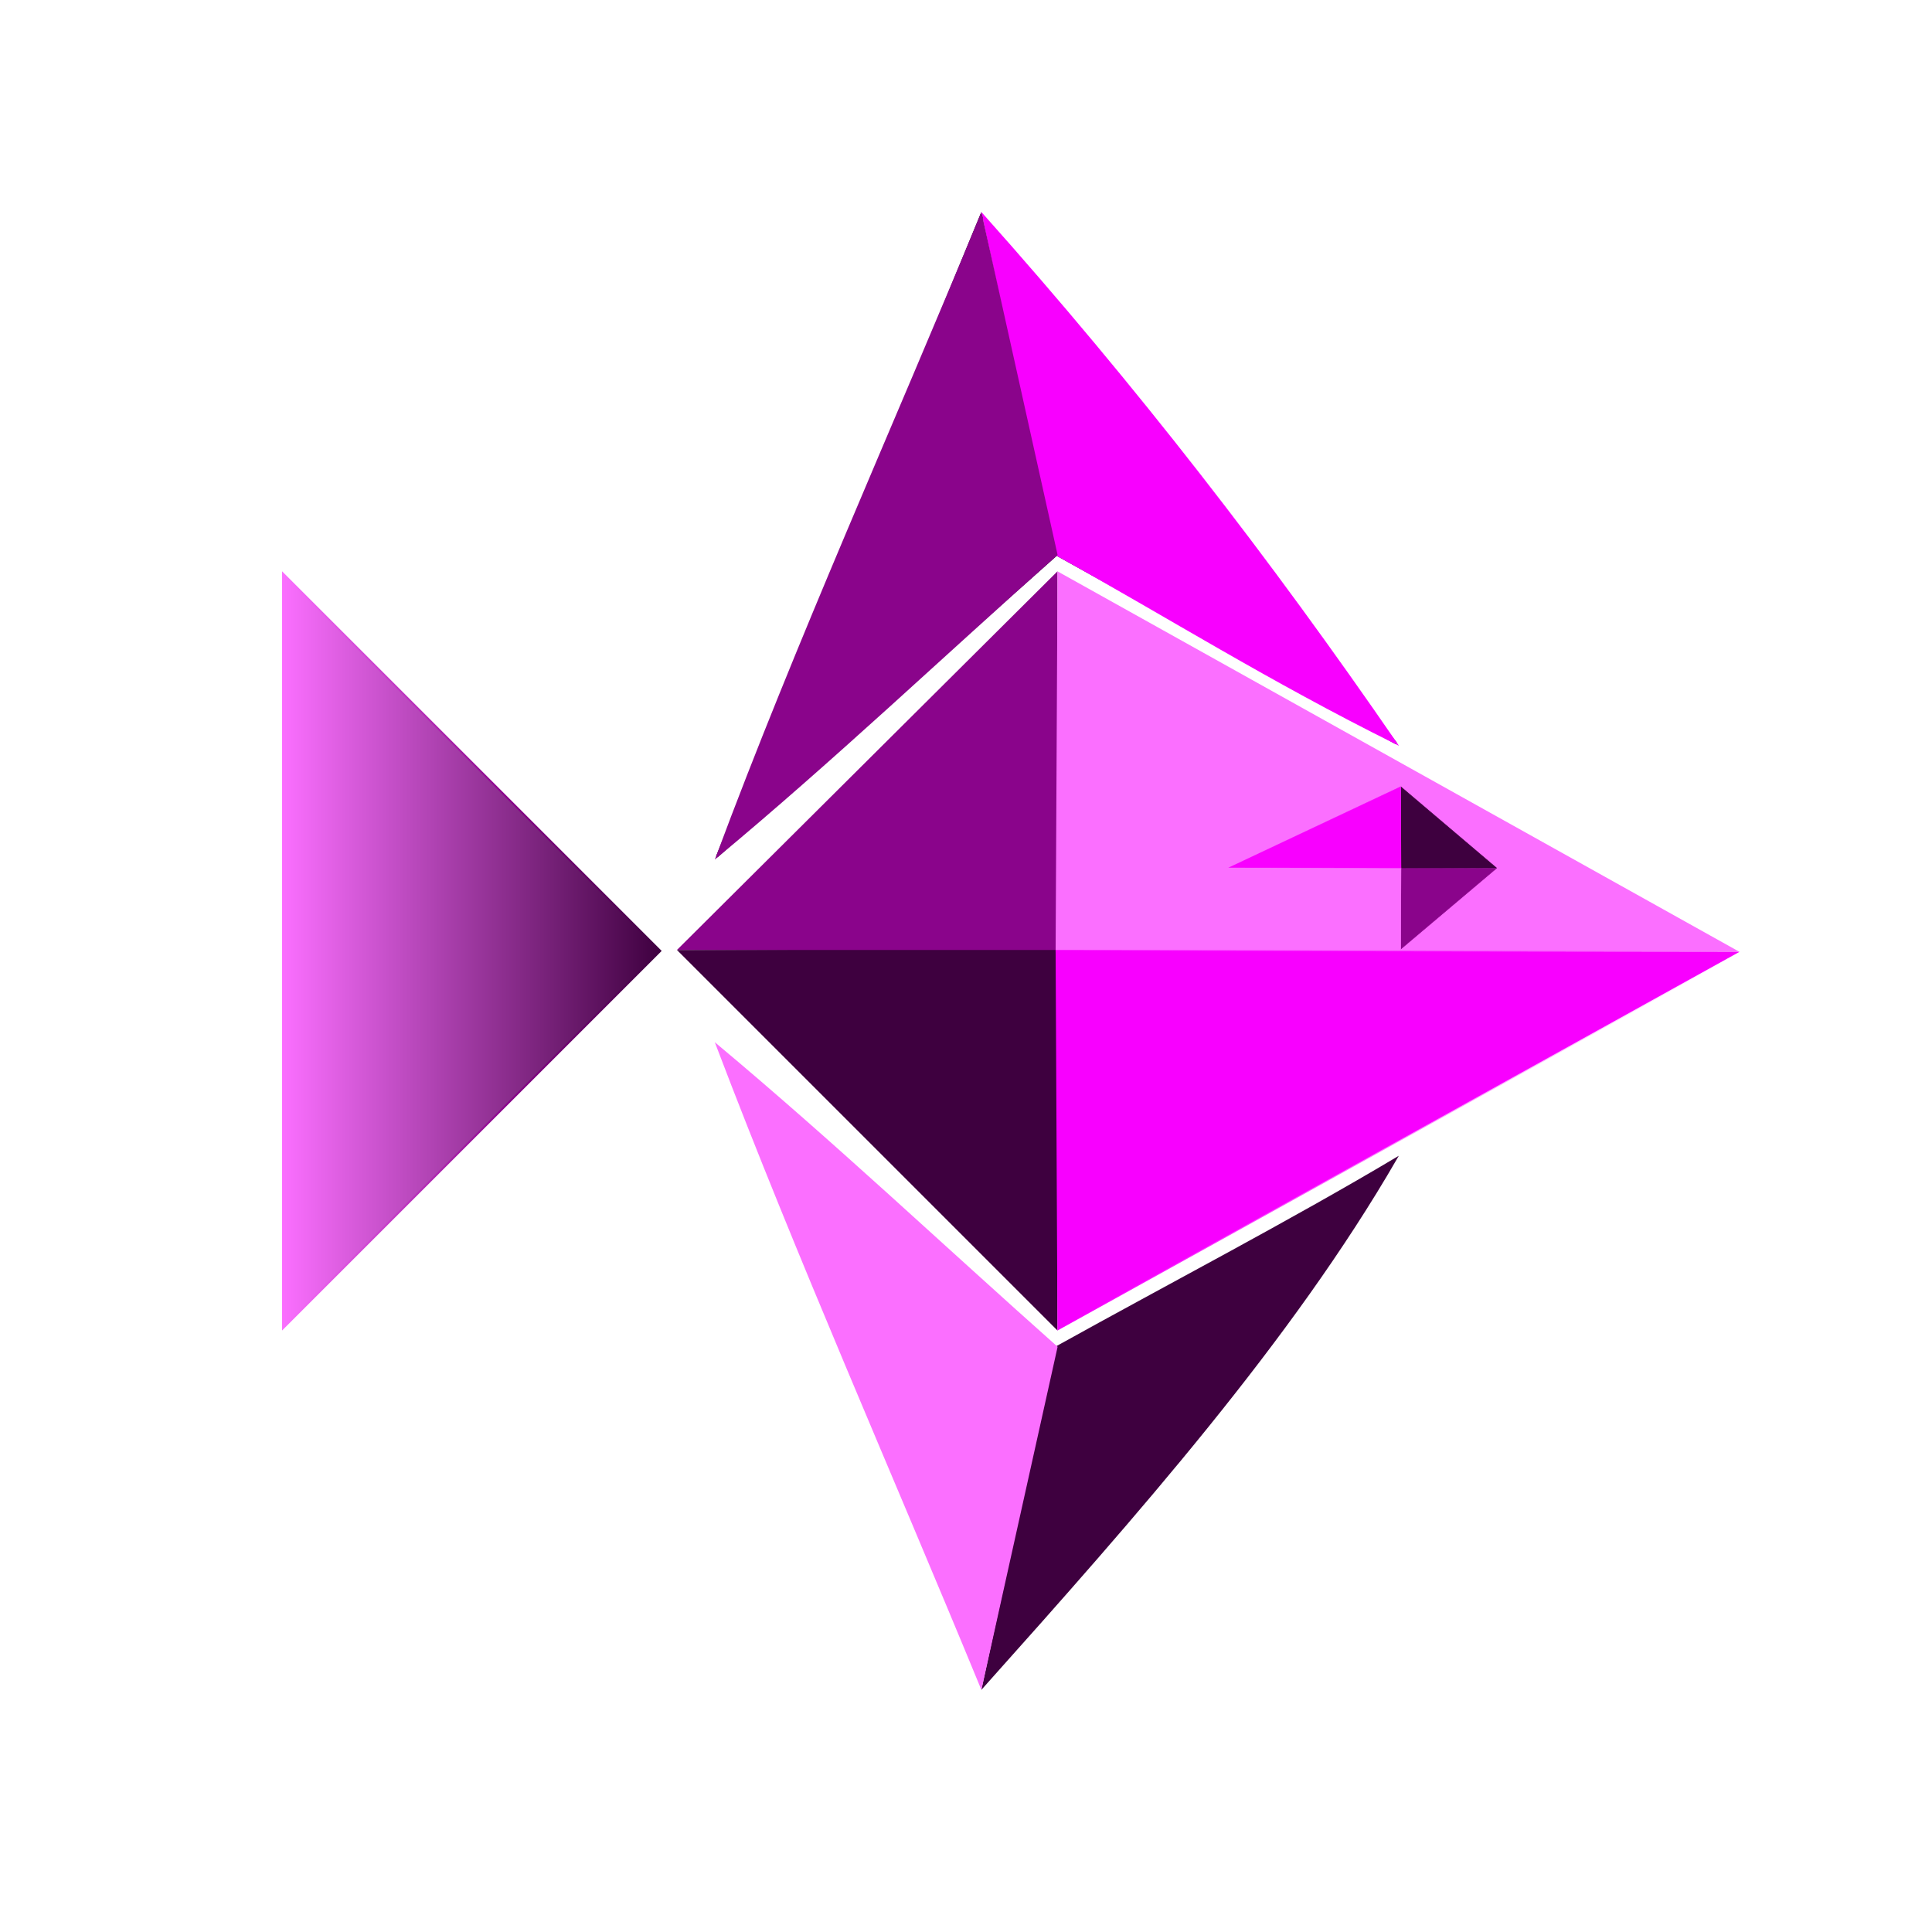
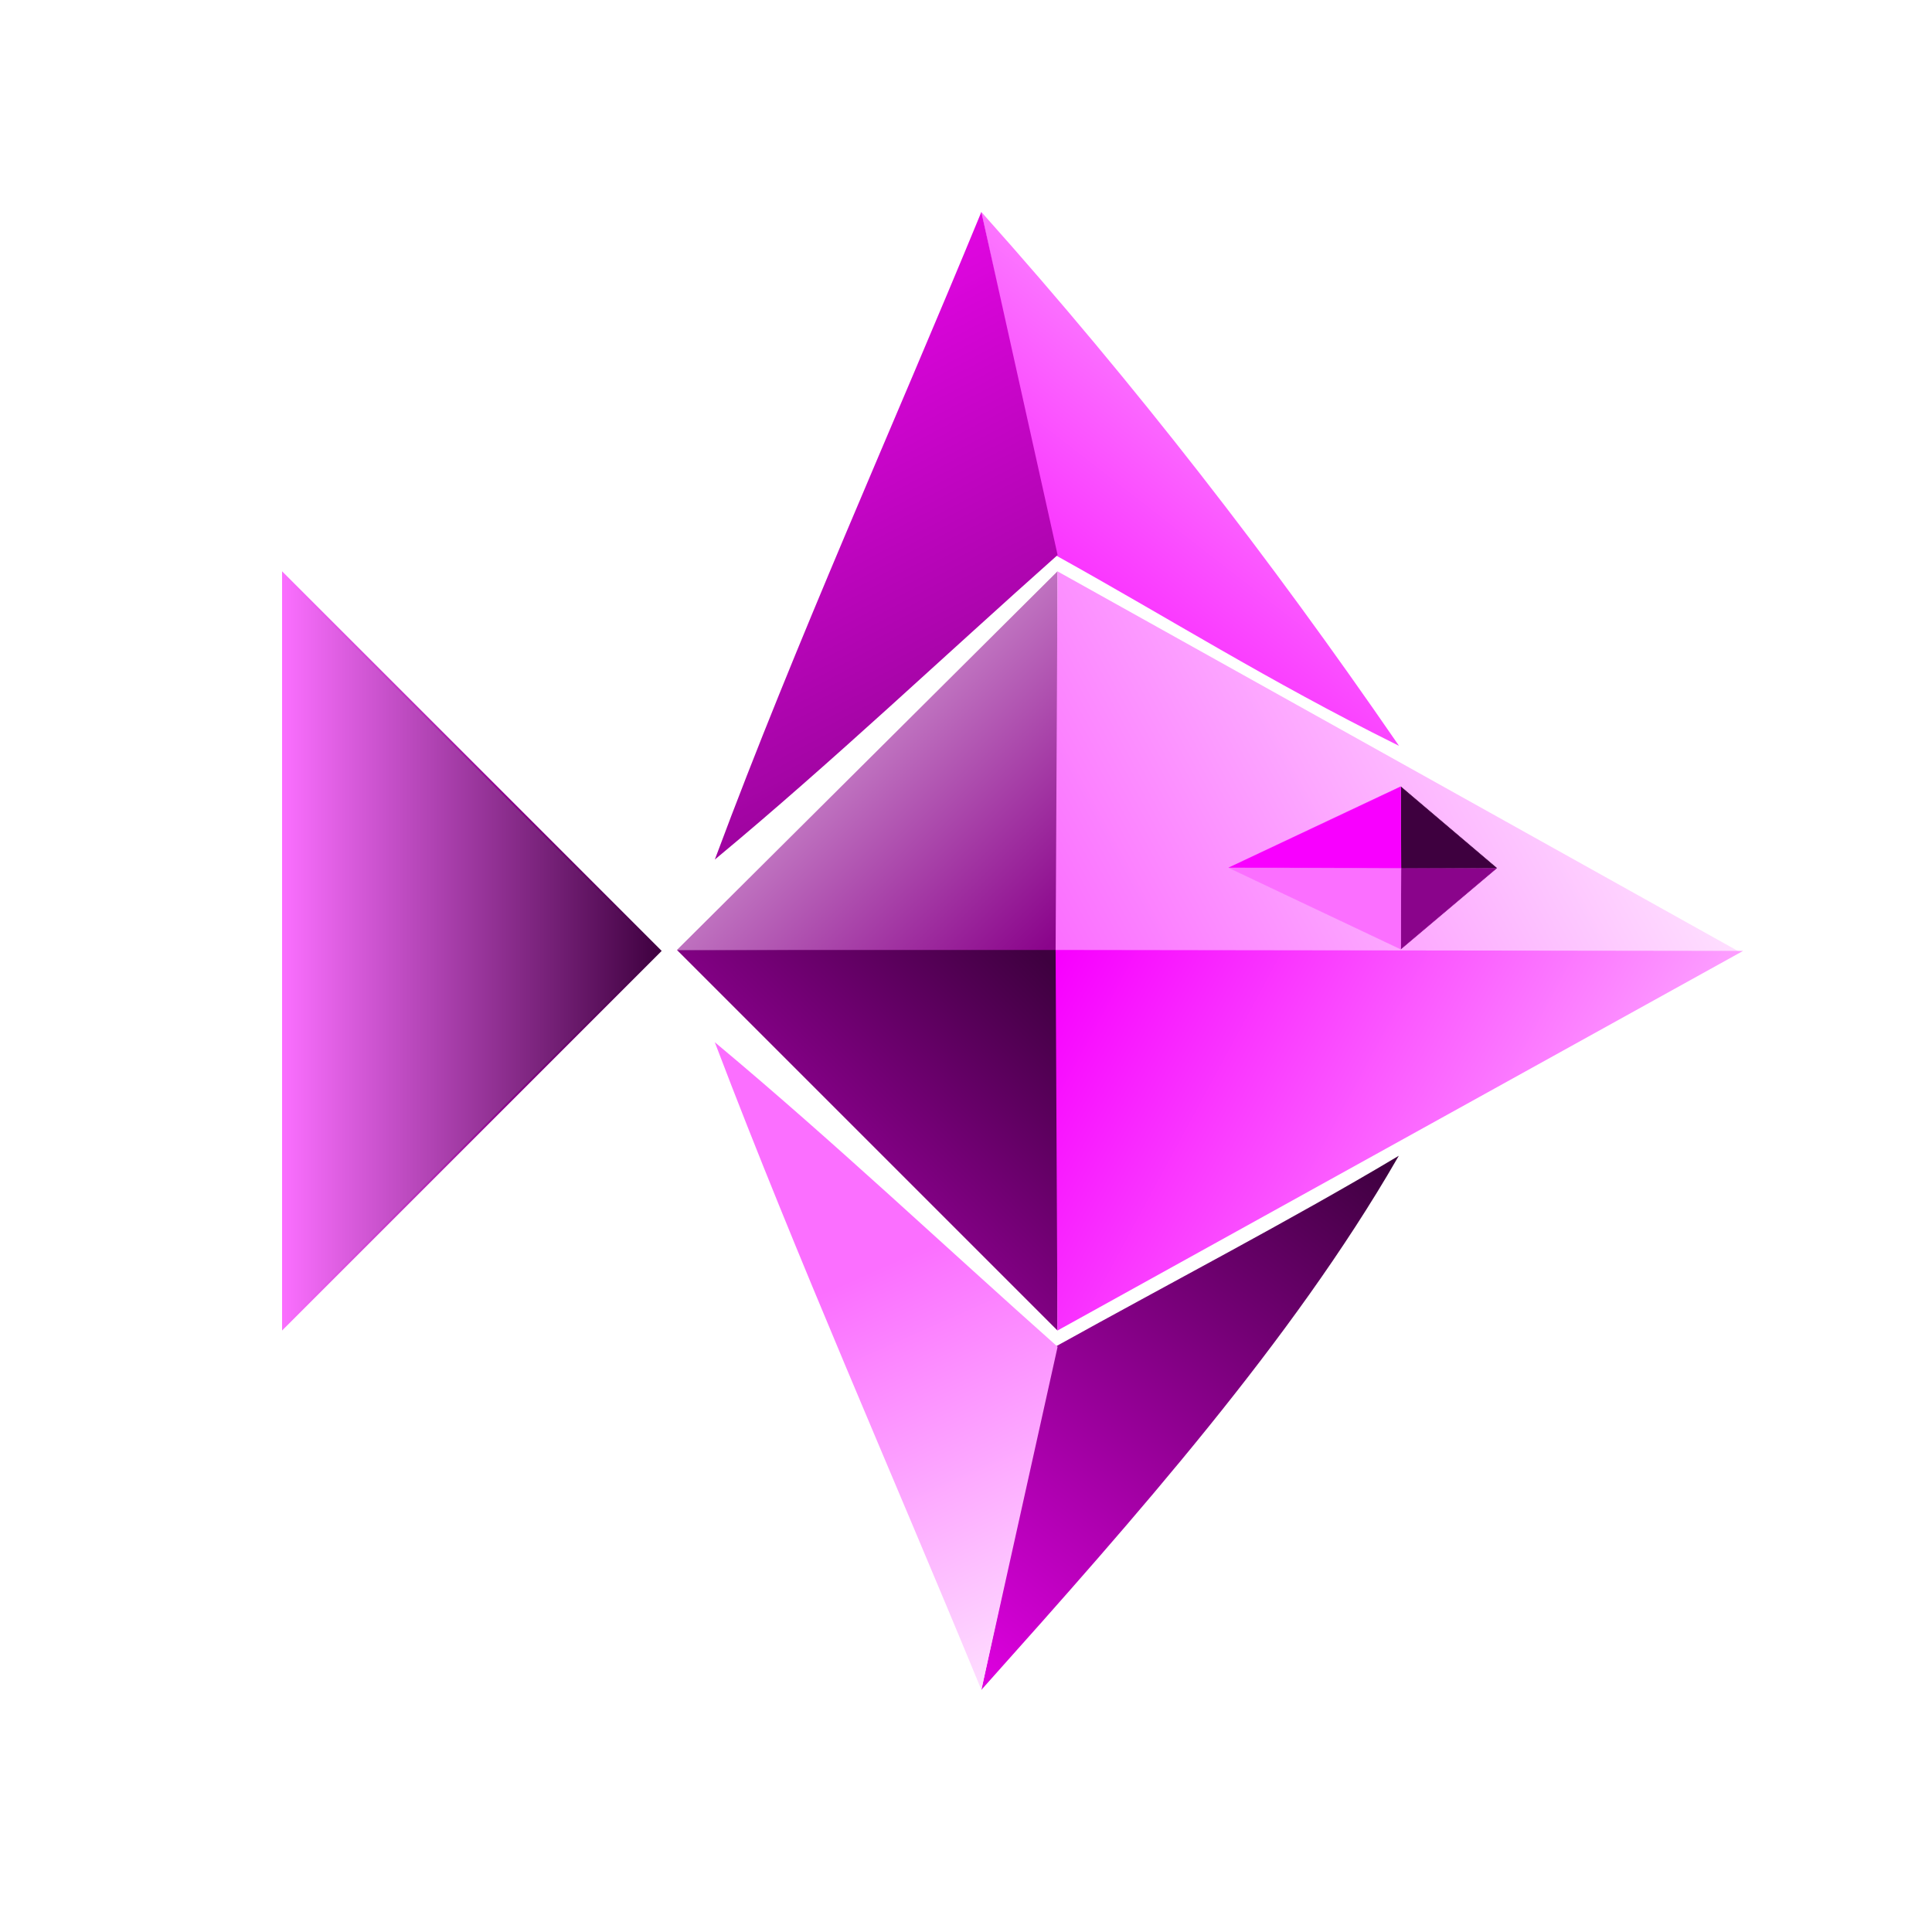
<svg xmlns="http://www.w3.org/2000/svg" xmlns:xlink="http://www.w3.org/1999/xlink" width="1024" height="1024" viewBox="0 0 270.933 270.933" version="1.1" id="svg8">
  <defs id="defs2">
+     <linearGradient id="linearGradient1858">
+       <stop style="stop-color:#3e003f;stop-opacity:1;" offset="0" id="stop1854" />
+       <stop style="stop-color:#3e003f;stop-opacity:0;" offset="1" id="stop1856" />
+     </linearGradient>
+     <linearGradient id="linearGradient1852">
+       <stop id="stop1848" offset="0" style="stop-color:#f800ff;stop-opacity:1;" />
+       <stop id="stop1850" offset="1" style="stop-color:#fec1ff;stop-opacity:1" />
+     </linearGradient>
+     <linearGradient id="linearGradient1846">
+       <stop id="stop1842" offset="0" style="stop-color:#8a048b;stop-opacity:1;" />
+       <stop id="stop1844" offset="1" style="stop-color:#f206f3;stop-opacity:1" />
+     </linearGradient>
+     <linearGradient id="linearGradient1840">
+       <stop id="stop1836" offset="0" style="stop-color:#3e003f;stop-opacity:1;" />
+       <stop id="stop1838" offset="1" style="stop-color:#c600c9;stop-opacity:1" />
+     </linearGradient>
+     <linearGradient id="linearGradient1834">
+       <stop id="stop1830" offset="0" style="stop-color:#f800ff;stop-opacity:1;" />
+       <stop id="stop1832" offset="1" style="stop-color:#feceff;stop-opacity:1" />
+     </linearGradient>
+     <linearGradient id="linearGradient1828">
+       <stop id="stop1824" offset="0" style="stop-color:#3e003f;stop-opacity:1;" />
+       <stop id="stop1826" offset="1" style="stop-color:#de00e0;stop-opacity:1" />
+     </linearGradient>
+     <linearGradient id="linearGradient1812">
+       <stop style="stop-color:#3e003f;stop-opacity:1;" offset="0" id="stop1808" />
+       <stop style="stop-color:#de00e0;stop-opacity:1" offset="1" id="stop1810" />
+     </linearGradient>
+     <linearGradient id="linearGradient1804">
+       <stop style="stop-color:#fee3ff;stop-opacity:1" offset="0" id="stop1800" />
+       <stop style="stop-color:#fb6fff;stop-opacity:1" offset="1" id="stop1802" />
+     </linearGradient>
+     <linearGradient id="linearGradient1796">
+       <stop style="stop-color:#fb6fff;stop-opacity:1" offset="0" id="stop1792" />
+       <stop style="stop-color:#fee3ff;stop-opacity:1" offset="1" id="stop1794" />
+     </linearGradient>
+     <linearGradient id="linearGradient1788">
+       <stop style="stop-color:#f800ff;stop-opacity:1;" offset="0" id="stop1784" />
+       <stop style="stop-color:#feceff;stop-opacity:1" offset="1" id="stop1786" />
+     </linearGradient>
+     <linearGradient id="linearGradient1780">
+       <stop style="stop-color:#fb6fff;stop-opacity:1;" offset="0" id="stop1776" />
+       <stop style="stop-color:#ffffff;stop-opacity:1" offset="1" id="stop1778" />
+     </linearGradient>
+     <linearGradient id="linearGradient1772">
+       <stop style="stop-color:#fb6fff;stop-opacity:1;" offset="0" id="stop1768" />
+       <stop style="stop-color:#ffffff;stop-opacity:1" offset="1" id="stop1770" />
+     </linearGradient>
+     <linearGradient id="linearGradient1756">
+       <stop style="stop-color:#3e003f;stop-opacity:1;" offset="0" id="stop1752" />
+       <stop style="stop-color:#c600c9;stop-opacity:1" offset="1" id="stop1754" />
+     </linearGradient>
+     <linearGradient id="linearGradient1748">
+       <stop style="stop-color:#8a048b;stop-opacity:1;" offset="0" id="stop1744" />
+       <stop style="stop-color:#f4e0f4;stop-opacity:1" offset="1" id="stop1746" />
+     </linearGradient>
+     <linearGradient id="linearGradient1740">
+       <stop style="stop-color:#8a048b;stop-opacity:1;" offset="0" id="stop1736" />
+       <stop style="stop-color:#f4e0f4;stop-opacity:1" offset="1" id="stop1738" />
+     </linearGradient>
+     <linearGradient id="linearGradient1714">
+       <stop style="stop-color:#f800ff;stop-opacity:1;" offset="0" id="stop1710" />
+       <stop style="stop-color:#fec1ff;stop-opacity:1" offset="1" id="stop1712" />
+     </linearGradient>
+     <linearGradient id="linearGradient1706">
+       <stop style="stop-color:#8a048b;stop-opacity:1;" offset="0" id="stop1702" />
+       <stop style="stop-color:#f206f3;stop-opacity:1" offset="1" id="stop1704" />
+     </linearGradient>
    <linearGradient id="linearGradient1280">
      <stop style="stop-color:#7176ff;stop-opacity:1;" offset="0" id="stop1276" />
      <stop id="stop1286" offset="0.538" style="stop-color:#7f85ff;stop-opacity:0.989" />
      <stop style="stop-color:#8c92ff;stop-opacity:0.014" offset="1" id="stop1278" />
    </linearGradient>
    <linearGradient id="linearGradient914">
      <stop id="stop908" offset="0" style="stop-color:#fb6fff;stop-opacity:1" />
      <stop style="stop-color:#8a048b;stop-opacity:1" offset="0.592" id="stop910" />
      <stop id="stop912" offset="1" style="stop-color:#3e003f;stop-opacity:1" />
    </linearGradient>
    <linearGradient id="linearGradient894">
      <stop style="stop-color:#fb6fff;stop-opacity:1" offset="0" id="stop890" />
      <stop style="stop-color:#3e003f;stop-opacity:1" offset="1" id="stop892" />
    </linearGradient>
    <linearGradient id="linearGradient4970">
      <stop style="stop-color:#f800ff;stop-opacity:1;" offset="0" id="stop4966" />
      <stop style="stop-color:#f800ff;stop-opacity:0;" offset="1" id="stop4968" />
    </linearGradient>
-     <linearGradient xlink:href="#linearGradient4970" id="linearGradient4972" x1="148.034" y1="185.969" x2="243.933" y2="185.969" gradientUnits="userSpaceOnUse" />
+     <linearGradient xlink:href="#linearGradient1834" id="linearGradient4972" x1="148.563" y1="160.304" x2="243.915" y2="211.898" gradientUnits="userSpaceOnUse" />
    <linearGradient xlink:href="#linearGradient914" id="linearGradient896" x1="39.555" y1="133.35" x2="92.791" y2="133.35" gradientUnits="userSpaceOnUse" />
    <linearGradient xlink:href="#linearGradient894" id="linearGradient906" x1="39.555" y1="133.35" x2="92.791" y2="133.35" gradientUnits="userSpaceOnUse" />
    <filter x="-0.25" width="1.5" y="-0.25" height="1.5" style="color-interpolation-filters:sRGB;" id="filter1071">
      <feTurbulence type="turbulence" result="result0" seed="20" numOctaves="1" baseFrequency="0 0.19" id="feTurbulence1055" />
      <feTurbulence result="result3" type="turbulence" seed="20" numOctaves="1" baseFrequency="0.19 0" id="feTurbulence1057" />
      <feComposite result="result1" operator="arithmetic" in2="result3" in="result0" k2="1" k3="1" k1="3" id="feComposite1059" />
      <feComposite result="fbSourceGraphic" in="SourceGraphic" operator="in" in2="result1" id="feComposite1061" />
      <feGaussianBlur result="result8" stdDeviation="10" in="fbSourceGraphic" id="feGaussianBlur1063" />
      <feComposite in="result8" operator="xor" result="result6" in2="result8" id="feComposite1065" />
      <feDisplacementMap result="result4" scale="75" yChannelSelector="A" xChannelSelector="A" in2="result6" in="result1" id="feDisplacementMap1067" />
      <feComposite k1="1" in="SourceGraphic" operator="in" result="result2" in2="result4" id="feComposite1069" />
    </filter>
    <filter height="1.5" width="1.5" y="-0.25" x="-0.25" style="color-interpolation-filters:sRGB;" id="filter1196">
      <feTurbulence type="fractalNoise" numOctaves="3" baseFrequency="0.07" result="result1" id="feTurbulence1168" />
      <feGaussianBlur stdDeviation="3" in="SourceAlpha" id="feGaussianBlur1170" />
      <feComposite in2="result1" operator="in" id="feComposite1172" />
      <feColorMatrix values="1 0 0 0 0 0 1 0 0 0 0 0 1 0 0 0 0 0 20 -9" result="result1" id="feColorMatrix1174" />
      <feComposite in="SourceGraphic" operator="in" result="result1" in2="result1" id="feComposite1176" />
      <feTurbulence baseFrequency="0.04" numOctaves="5" result="result0" type="fractalNoise" id="feTurbulence1178" />
      <feDisplacementMap in2="result0" in="result1" xChannelSelector="R" yChannelSelector="G" scale="35" result="result2" id="feDisplacementMap1180" />
      <feColorMatrix result="result3" values="4 0 0 0 0 0 1 0 0 0 0 0 2 0 0 0 0 0 0.7 0 " id="feColorMatrix1182" />
      <feGaussianBlur stdDeviation="0.3" in="result1" result="result4" id="feGaussianBlur1184" />
      <feComposite in2="result3" in="result4" result="fbSourceGraphic" operator="xor" id="feComposite1186" />
      <feDiffuseLighting in="fbSourceGraphic" diffuseConstant="2" result="result3" surfaceScale="5" id="feDiffuseLighting1190">
        <feDistantLight azimuth="225" elevation="25" id="feDistantLight1188" />
      </feDiffuseLighting>
      <feBlend in2="fbSourceGraphic" in="result3" mode="darken" result="result7" id="feBlend1192" />
      <feComposite in2="fbSourceGraphic" operator="in" in="result7" id="feComposite1194" />
    </filter>
    <linearGradient gradientTransform="matrix(-0.2529731,0,0,-0.2146286,233.9555,181.9928)" xlink:href="#linearGradient4970" id="linearGradient4972-4" x1="148.034" y1="185.969" x2="243.933" y2="185.969" gradientUnits="userSpaceOnUse" />
    <radialGradient xlink:href="#linearGradient1280" id="radialGradient1284" cx="135.864" cy="136.405" fx="135.864" fy="136.405" r="142.32" gradientTransform="matrix(1,0,0,0.9947419,0,0.7340211)" gradientUnits="userSpaceOnUse" />
+     <linearGradient xlink:href="#linearGradient1706" id="linearGradient1708" x1="146.811" y1="118.523" x2="100.688" y2="30.682" gradientUnits="userSpaceOnUse" />
+     <linearGradient xlink:href="#linearGradient1714" id="linearGradient1716" x1="139.204" y1="103.67" x2="196.72" y2="29.586" gradientUnits="userSpaceOnUse" />
+     <linearGradient xlink:href="#linearGradient1852" id="linearGradient1726" gradientUnits="userSpaceOnUse" x1="139.204" y1="103.67" x2="196.72" y2="29.586" />
+     <linearGradient xlink:href="#linearGradient1846" id="linearGradient1734" x1="146.811" y1="118.523" x2="100.688" y2="30.682" gradientUnits="userSpaceOnUse" />
+     <linearGradient xlink:href="#linearGradient1740" id="linearGradient1742" x1="147.318" y1="158.53" x2="95.911" y2="106.407" gradientUnits="userSpaceOnUse" />
+     <linearGradient xlink:href="#linearGradient1748" id="linearGradient1750" x1="147.318" y1="158.53" x2="95.911" y2="106.407" gradientUnits="userSpaceOnUse" />
+     <linearGradient xlink:href="#linearGradient1756" id="linearGradient1758" x1="147.054" y1="160.833" x2="95.382" y2="211.898" gradientUnits="userSpaceOnUse" />
+     <linearGradient xlink:href="#linearGradient1840" id="linearGradient1766" x1="147.054" y1="160.833" x2="95.382" y2="211.898" gradientUnits="userSpaceOnUse" />
+     <linearGradient xlink:href="#linearGradient1772" id="linearGradient1774" x1="148.563" y1="158.535" x2="242.874" y2="107.206" gradientUnits="userSpaceOnUse" />
+     <linearGradient xlink:href="#linearGradient1780" id="linearGradient1782" x1="148.563" y1="158.535" x2="242.874" y2="107.206" gradientUnits="userSpaceOnUse" />
+     <linearGradient xlink:href="#linearGradient1788" id="linearGradient1790" x1="148.563" y1="160.304" x2="243.915" y2="211.898" gradientUnits="userSpaceOnUse" />
+     <linearGradient xlink:href="#linearGradient1796" id="linearGradient1798" x1="121.934" y1="178.336" x2="147.519" y2="236.015" gradientUnits="userSpaceOnUse" />
+     <linearGradient xlink:href="#linearGradient1804" id="linearGradient1806" x1="147.519" y1="236.015" x2="121.934" y2="178.336" gradientUnits="userSpaceOnUse" />
+     <linearGradient xlink:href="#linearGradient1828" id="linearGradient1814" x1="195.035" y1="163.281" x2="138.217" y2="236.57" gradientUnits="userSpaceOnUse" />
+     <linearGradient xlink:href="#linearGradient1812" id="linearGradient1822" x1="195.035" y1="163.281" x2="138.217" y2="236.57" gradientUnits="userSpaceOnUse" />
+     <linearGradient xlink:href="#linearGradient1858" id="linearGradient1860" x1="205.967" y1="139.964" x2="213.119" y2="133.879" gradientUnits="userSpaceOnUse" />
  </defs>
  <g id="layer2" style="display:none">
    <rect style="fill:#00aff7;fill-opacity:1;stroke:#f800ff;stroke-width:0.265;stroke-opacity:1" id="rect1073" width="296.348" height="294.478" x="-5.987" y="-5.21" />
    <rect style="fill:#e0fafa;fill-opacity:1;stroke:#f800ff;stroke-width:0.265;stroke-opacity:1;filter:url(#filter1071)" id="rect917" width="285.871" height="285.123" x="-3.368" y="-2.216" />
  </g>
  <g id="layer3" style="display:none">
    <rect style="opacity:0.99;fill:#000000;fill-opacity:1;stroke:#f800ff;stroke-width:0.238;stroke-opacity:0" id="rect1272" width="288.952" height="285.248" x="-4.247" y="-7.422" />
    <rect style="opacity:0.99;fill:url(#radialGradient1284);fill-opacity:1;stroke:#f800ff;stroke-width:0.265;stroke-opacity:0" id="rect1198" width="284.375" height="282.878" x="-2.619" y="-1.842" />
    <rect style="opacity:0.99;fill:#51c9fb;fill-opacity:1;stroke:#f800ff;stroke-width:0.265;stroke-opacity:0;filter:url(#filter1196)" id="rect1076" width="276.891" height="275.769" x="0.775" y="-0.035" />
  </g>
  <g id="layer4">
    <path style="display:none;fill:none;stroke:#000000;stroke-width:0.265px;stroke-linecap:butt;stroke-linejoin:miter;stroke-opacity:1" d="m 100.542,146.579 47.625,42.333 47.625,-26.458 -58.208,74.083 z" id="path4604-8" />
-     <path style="fill:#3e003f;fill-opacity:1;stroke:#3e003f;stroke-width:0.265px;stroke-linecap:butt;stroke-linejoin:miter;stroke-opacity:1" d="m 148.167,188.912 -10.31,47.602 c 21.432,-23.974 43.169,-48.533 57.935,-74.061 -14.897,8.871 -31.75,17.639 -47.625,26.458 z" id="path866" />
-     <path style="fill:#fb6fff;fill-opacity:1;stroke:#fb6fff;stroke-width:0.265px;stroke-linecap:butt;stroke-linejoin:miter;stroke-opacity:1" d="m 148.167,188.912 -10.583,47.625 c -12.347,-29.986 -25.632,-59.972 -37.042,-89.958 16.368,13.688 31.75,28.222 47.625,42.333 z" id="path868" />
+     <path style="fill:url(#linearGradient1822);fill-opacity:1;stroke:url(#linearGradient1814);stroke-width:0.265px;stroke-linecap:butt;stroke-linejoin:miter;stroke-opacity:1" d="m 148.167,188.912 -10.31,47.602 c 21.432,-23.974 43.169,-48.533 57.935,-74.061 -14.897,8.871 -31.75,17.639 -47.625,26.458 z" id="path866" />
+     <path style="fill:url(#linearGradient1798);fill-opacity:1;stroke:url(#linearGradient1806);stroke-width:0.265px;stroke-linecap:butt;stroke-linejoin:miter;stroke-opacity:1" d="m 148.167,188.912 -10.583,47.625 c -12.347,-29.986 -25.632,-59.972 -37.042,-89.958 16.368,13.688 31.75,28.222 47.625,42.333 z" id="path868" />
  </g>
  <g id="layer5">
-     <path style="fill:none;stroke:#000000;stroke-width:0.265px;stroke-linecap:butt;stroke-linejoin:miter;stroke-opacity:1" d="m 100.542,120.121 47.625,-42.333 47.625,26.458 -58.208,-74.083 z" id="path4604" />
-     <path style="fill:#f800ff;fill-opacity:1;stroke:#f800ff;stroke-width:0.265px;stroke-linecap:butt;stroke-linejoin:miter;stroke-opacity:1" d="M 148.167,77.787 137.852,30.186 c 21.543,24.159 40.084,48.128 57.939,74.06 -17.853,-8.871 -31.75,-17.639 -47.625,-26.458 z" id="path54" />
-     <path style="fill:#8a048b;fill-opacity:1;stroke:#8a048b;stroke-width:0.265px;stroke-linecap:butt;stroke-linejoin:miter;stroke-opacity:1" d="M 148.167,77.787 137.583,30.163 c -12.347,29.986 -25.732,59.626 -37.042,89.958 16.196,-13.469 31.75,-28.222 47.625,-42.333 z" id="path864" />
+     <path style="fill:none;stroke:none;stroke-width:0.265px;stroke-linecap:butt;stroke-linejoin:miter;stroke-opacity:1" d="m 100.542,120.121 47.625,-42.333 47.625,26.458 -58.208,-74.083 z" id="path4604" />
+     <path style="fill:url(#linearGradient1716);fill-opacity:1;stroke:url(#linearGradient1726);stroke-width:0.265px;stroke-linecap:butt;stroke-linejoin:miter;stroke-opacity:1" d="M 148.167,77.787 137.852,30.186 c 21.543,24.159 40.084,48.128 57.939,74.06 -17.853,-8.871 -31.75,-17.639 -47.625,-26.458 z" id="path54" />
+     <path style="fill:url(#linearGradient1708);fill-opacity:1;stroke:url(#linearGradient1734);stroke-width:0.265px;stroke-linecap:butt;stroke-linejoin:miter;stroke-opacity:1" d="M 148.167,77.787 137.583,30.163 c -12.347,29.986 -25.732,59.626 -37.042,89.958 16.196,-13.469 31.75,-28.222 47.625,-42.333 z" id="path864" />
  </g>
  <g id="layer1" transform="translate(0,-26.06665)">
    <path style="fill:none;stroke:#000000;stroke-width:0.265px;stroke-linecap:butt;stroke-linejoin:miter;stroke-opacity:0" d="M 148.167,106.5 95.25,159.417 l 52.917,52.917 95.25,-52.917 z" id="path4596" />
-     <path style="fill:#8a048b;fill-opacity:1;stroke:#8a048b;stroke-width:0.265px;stroke-linecap:butt;stroke-linejoin:miter;stroke-opacity:1" d="m 95.249,159.154 52.918,0.262 v -52.917 z" id="path4734" />
-     <path style="fill:#3e003f;fill-opacity:1;stroke:#3e003f;stroke-width:0.265px;stroke-linecap:butt;stroke-linejoin:miter;stroke-opacity:1" d="m 95.25,159.417 h 52.917 v 52.917 z" id="path4736" />
-     <path style="fill:#fb6fff;fill-opacity:1;stroke:#fb6fff;stroke-width:0.265px;stroke-linecap:butt;stroke-linejoin:miter;stroke-opacity:1" d="m 148.167,159.417 95.257,-0.003 -94.99,-52.997 z" id="path4738" />
-     <path style="fill:#f800ff;fill-opacity:1;stroke:url(#linearGradient4972);stroke-width:0.265px;stroke-linecap:butt;stroke-linejoin:miter;stroke-opacity:1" d="m 148.167,159.417 95.767,0.13 -95.508,52.883 z" id="path4740" />
+     <path style="fill:url(#linearGradient1750);fill-opacity:1;stroke:url(#linearGradient1742);stroke-width:0.265px;stroke-linecap:butt;stroke-linejoin:miter;stroke-opacity:1" d="m 95.249,159.154 52.918,0.262 v -52.917 z" id="path4734" />
+     <path style="fill:url(#linearGradient1758);fill-opacity:1;stroke:url(#linearGradient1766);stroke-width:0.265px;stroke-linecap:butt;stroke-linejoin:miter;stroke-opacity:1" d="m 95.25,159.417 h 52.917 v 52.917 z" id="path4736" />
+     <path style="fill:url(#linearGradient1774);fill-opacity:1;stroke:url(#linearGradient1782);stroke-width:0.265px;stroke-linecap:butt;stroke-linejoin:miter;stroke-opacity:1" d="m 148.167,159.417 95.257,-0.003 -94.99,-52.997 z" id="path4738" />
+     <path style="fill:url(#linearGradient1790);fill-opacity:1;stroke:url(#linearGradient4972);stroke-width:0.265px;stroke-linecap:butt;stroke-linejoin:miter;stroke-opacity:1" d="m 148.167,159.417 95.767,0.13 -95.508,52.883 z" id="path4740" />
    <path style="fill:#8a048b;fill-opacity:1;stroke:#8a048b;stroke-width:0.062px;stroke-linecap:butt;stroke-linejoin:miter;stroke-opacity:1" d="m 209.86,147.834 -13.387,-0.056 v 11.357 z" id="path4734-8" />
-     <path style="fill:#3e003f;fill-opacity:1;stroke:#3e003f;stroke-width:0.062px;stroke-linecap:butt;stroke-linejoin:miter;stroke-opacity:1" d="m 209.86,147.777 h -13.386 v -11.357 z" id="path4736-5" />
-     <path style="fill:#fb6fff;fill-opacity:1;stroke:#fb6fff;stroke-width:0.062px;stroke-linecap:butt;stroke-linejoin:miter;stroke-opacity:1" d="m 196.473,147.777 -24.098,6.4e-4 24.03,11.375 z" id="path4738-0" />
+     <path style="fill:url(#linearGradient1860);fill-opacity:1;stroke:#3e003f;stroke-width:0.062px;stroke-linecap:butt;stroke-linejoin:miter;stroke-opacity:1" d="m 209.86,147.777 h -13.386 v -11.357 z" id="path4736-5" />
+     <path style="display:inline;fill:#fb6fff;fill-opacity:1;stroke:#fb6fff;stroke-width:0.062px;stroke-linecap:butt;stroke-linejoin:miter;stroke-opacity:1" d="m 196.473,147.777 -24.098,6.4e-4 24.03,11.375 z" id="path4738-0" />
    <path style="fill:#f800ff;fill-opacity:1;stroke:url(#linearGradient4972-4);stroke-width:0.062px;stroke-linecap:butt;stroke-linejoin:miter;stroke-opacity:1" d="m 196.473,147.777 -24.226,-0.028 24.161,-11.35 z" id="path4740-6" />
  </g>
  <path style="fill:url(#linearGradient906);stroke:url(#linearGradient896);stroke-width:0.265px;stroke-linecap:butt;stroke-linejoin:miter;stroke-opacity:1;fill-opacity:1" d="M 92.604,133.35 39.688,80.433 v 105.833 z" id="path4602" />
  <g id="layer6" />
</svg>
